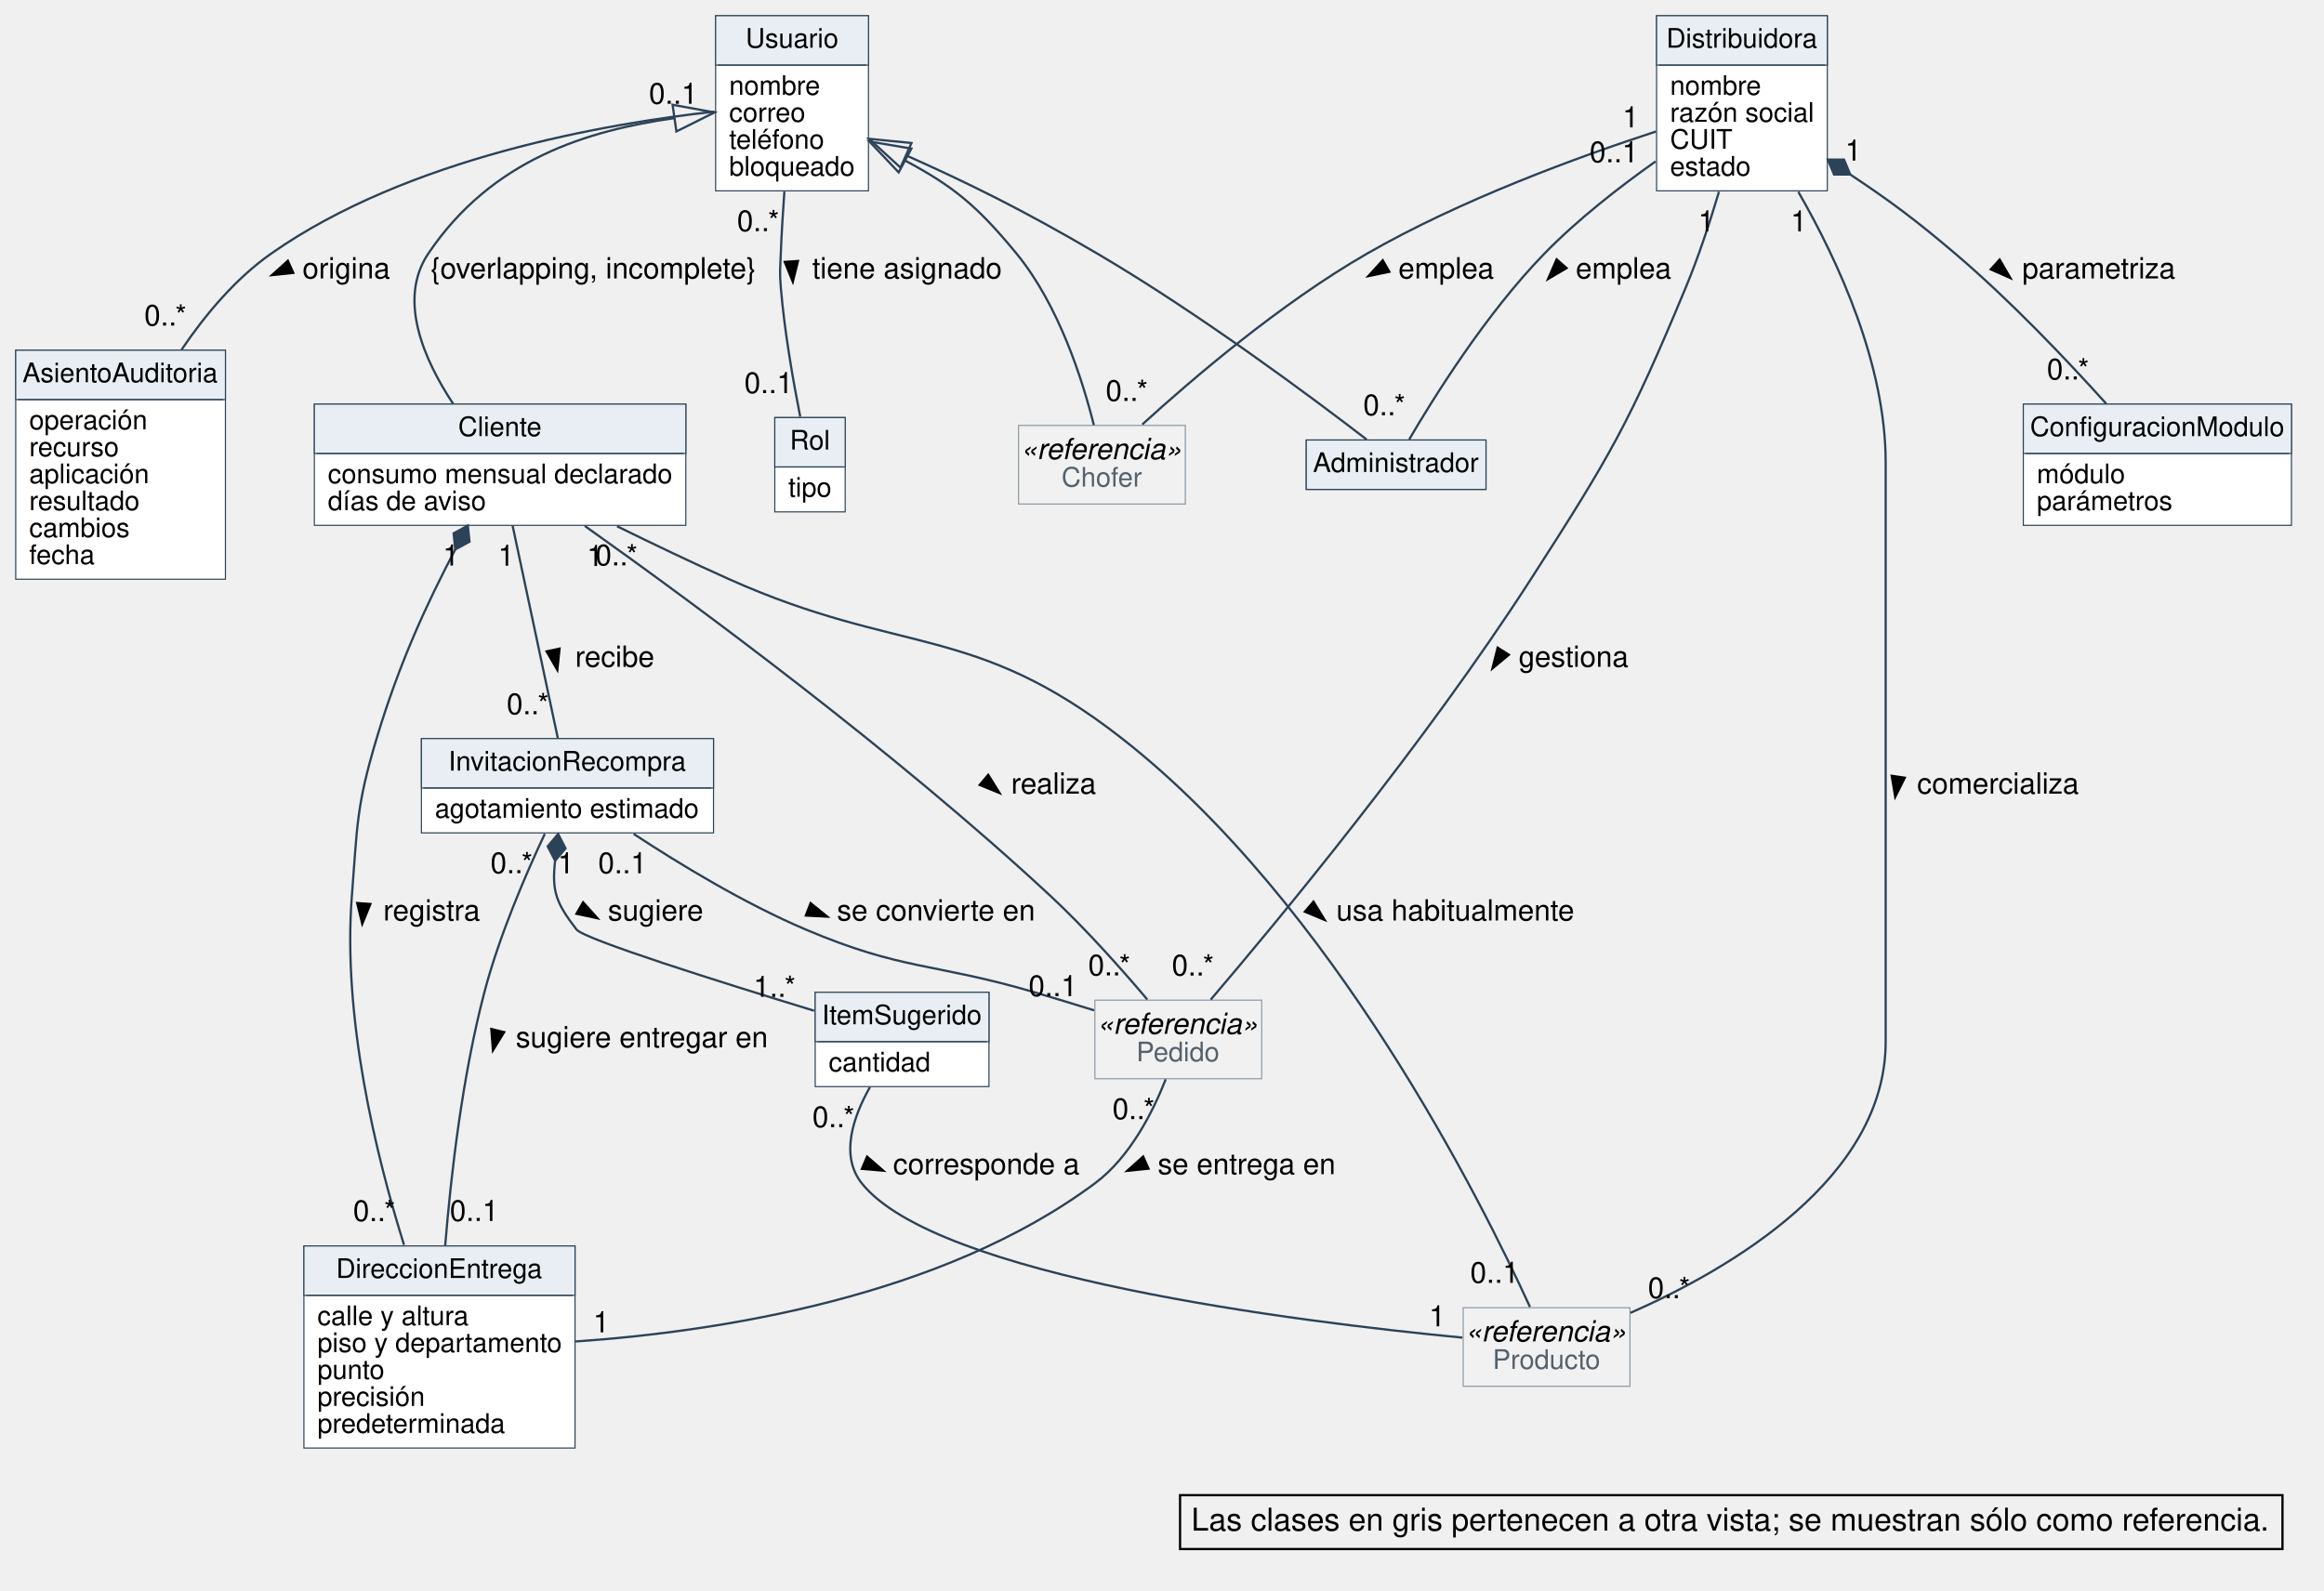
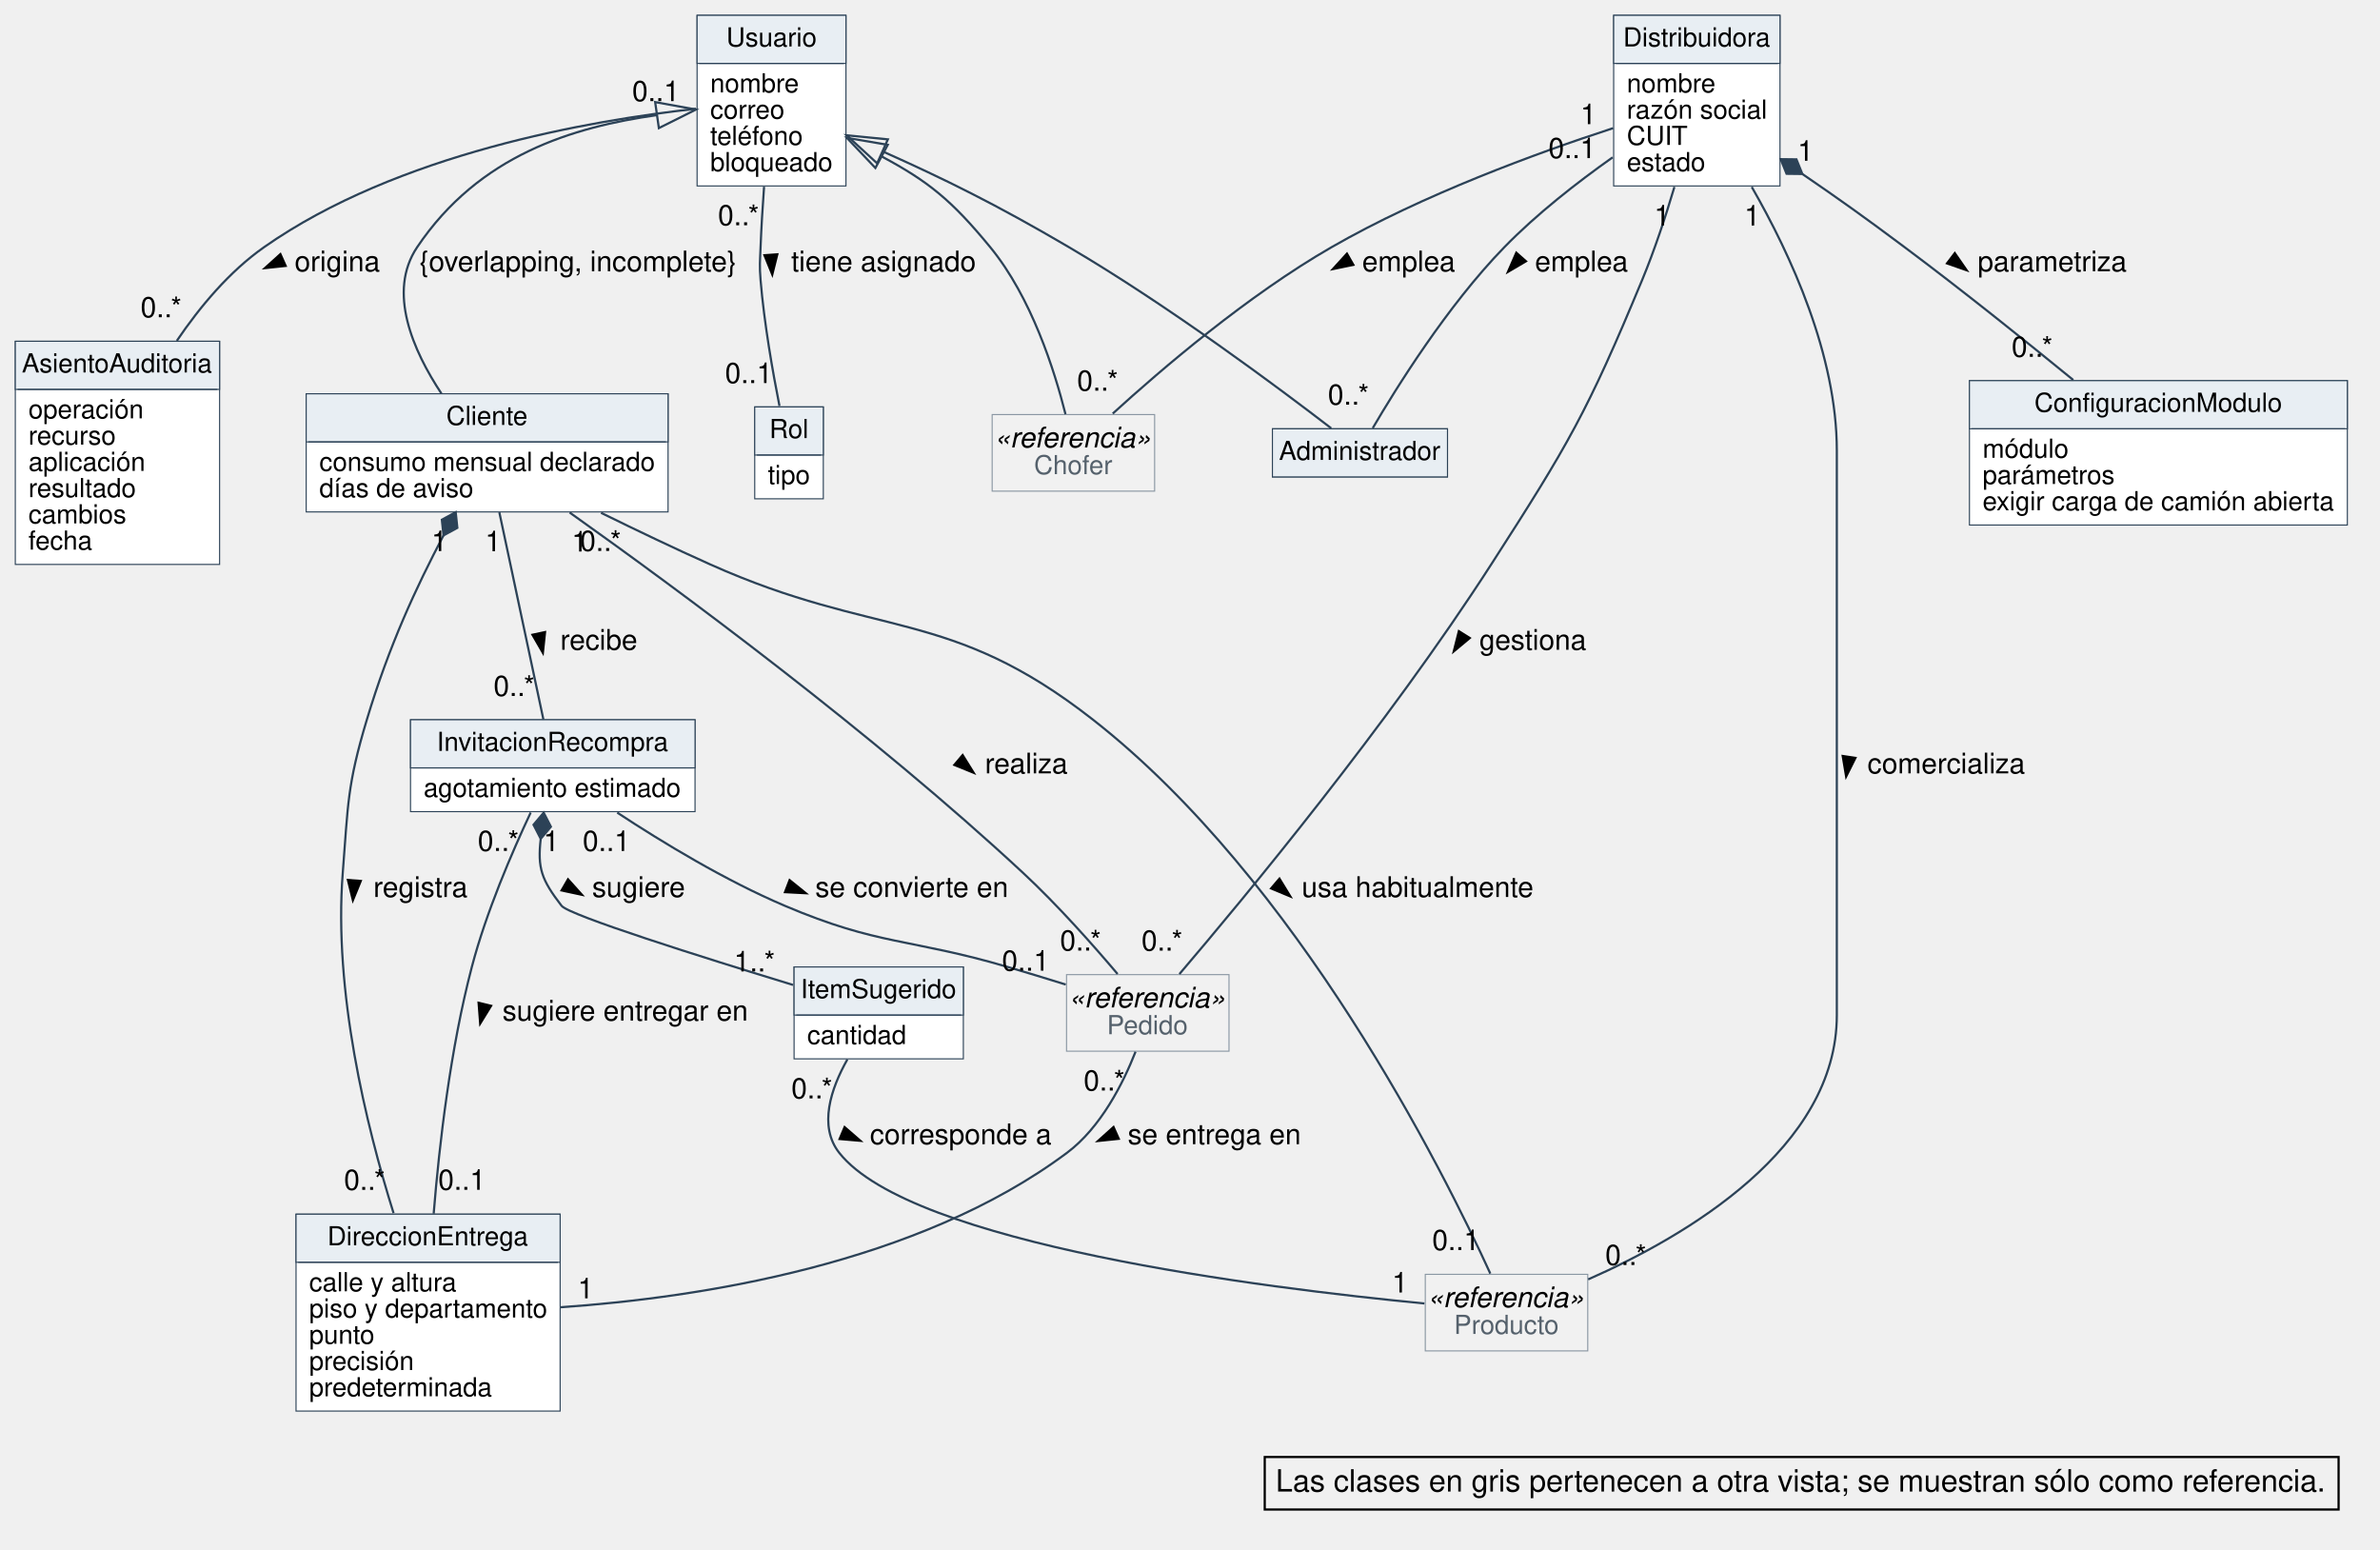
- <svg xmlns="http://www.w3.org/2000/svg" version="1.1" data-diagram-type="CLASS" style="width:1617px;height:1107px;background:#FFFFFF;" width="1617.188px" height="1107.813px" viewBox="0 0 1617 1107" zoomAndPan="magnify" preserveAspectRatio="none" contentStyleType="text/css">
+ <svg xmlns="http://www.w3.org/2000/svg" version="1.1" data-diagram-type="CLASS" style="width:1700px;height:1107px;background:#FFFFFF;" width="1700px" height="1107.813px" viewBox="0 0 1700 1107" zoomAndPan="magnify" preserveAspectRatio="none" contentStyleType="text/css">
  <defs />
  <g font-family="sans-serif" lengthAdjust="spacing">
    <g class="entity" data-qualified-name="Distribuidora" id="ent0001" data-source-line="37">
      <rect x="1152.625" y="10.938" width="118.799" height="121.875" fill="#FFF" style="stroke:#2C4257;stroke-width:0.781;" />
      <rect x="1152.625" y="10.938" width="118.799" height="34.375" fill="#E8EEF3" style="stroke:#2C4257;stroke-width:0.781;" />
      <text x="1159.4" y="33.188" fill="#000" font-size="18.75" textLength="105.249" font-family="Helvetica">Distribuidora</text>
      <line x1="1154.188" y1="45.313" x2="1269.861" y2="45.313" style="stroke:#2C4257;stroke-width:0.781;" />
      <text x="1162" y="66" fill="#000" font-size="18.75" textLength="63.574" font-family="Helvetica">nombre</text>
      <text x="1162" y="84.75" fill="#000" font-size="18.75" textLength="100.049" font-family="Helvetica">razón social</text>
      <text x="1162" y="103.5" fill="#000" font-size="18.75" textLength="43.744" font-family="Helvetica">CUIT</text>
      <text x="1162" y="122.25" fill="#000" font-size="18.75" textLength="56.296" font-family="Helvetica">estado</text>
    </g>
    <g class="entity" data-qualified-name="Usuario" id="ent0002" data-source-line="43">
      <rect x="497.922" y="10.938" width="106.339" height="121.875" fill="#FFF" style="stroke:#2C4257;stroke-width:0.781;" />
      <rect x="497.922" y="10.938" width="106.339" height="34.375" fill="#E8EEF3" style="stroke:#2C4257;stroke-width:0.781;" />
      <text x="518.787" y="33.188" fill="#000" font-size="18.75" textLength="64.609" font-family="Helvetica">Usuario</text>
      <line x1="499.484" y1="45.313" x2="602.698" y2="45.313" style="stroke:#2C4257;stroke-width:0.781;" />
      <text x="507.297" y="66" fill="#000" font-size="18.75" textLength="63.574" font-family="Helvetica">nombre</text>
      <text x="507.297" y="84.75" fill="#000" font-size="18.75" textLength="53.146" font-family="Helvetica">correo</text>
      <text x="507.297" y="103.5" fill="#000" font-size="18.75" textLength="66.724" font-family="Helvetica">teléfono</text>
      <text x="507.297" y="122.25" fill="#000" font-size="18.75" textLength="87.589" font-family="Helvetica">bloqueado</text>
    </g>
    <g class="entity" data-qualified-name="Rol" id="ent0003" data-source-line="49">
      <rect x="539.094" y="290.625" width="48.981" height="65.625" fill="#FFF" style="stroke:#2C4257;stroke-width:0.781;" />
      <rect x="539.094" y="290.625" width="48.981" height="34.375" fill="#E8EEF3" style="stroke:#2C4257;stroke-width:0.781;" />
      <text x="549.517" y="312.875" fill="#000" font-size="18.75" textLength="28.134" font-family="Helvetica">Rol</text>
      <line x1="540.656" y1="325" x2="586.512" y2="325" style="stroke:#2C4257;stroke-width:0.781;" />
      <text x="548.469" y="345.688" fill="#000" font-size="18.75" textLength="30.231" font-family="Helvetica">tipo</text>
    </g>
    <g class="entity" data-qualified-name="Administrador" id="ent0004" data-source-line="52">
      <rect x="908.875" y="306.25" width="125.043" height="34.375" fill="#FFF" style="stroke:#2C4257;stroke-width:0.781;" />
      <rect x="908.875" y="306.25" width="125.043" height="34.375" fill="#E8EEF3" style="stroke:#2C4257;stroke-width:0.781;" />
      <text x="913.562" y="328.5" fill="#000" font-size="18.75" textLength="115.668" font-family="Helvetica">Administrador</text>
    </g>
    <g class="entity" data-qualified-name="ConfiguracionModulo" id="ent0005" data-source-line="53">
-       <rect x="1407.797" y="281.25" width="186.566" height="84.375" fill="#FFF" style="stroke:#2C4257;stroke-width:0.781;" />
-       <rect x="1407.797" y="281.25" width="186.566" height="34.375" fill="#E8EEF3" style="stroke:#2C4257;stroke-width:0.781;" />
-       <text x="1412.484" y="303.5" fill="#000" font-size="18.75" textLength="177.191" font-family="Helvetica">ConfiguracionModulo</text>
-       <line x1="1409.359" y1="315.625" x2="1592.801" y2="315.625" style="stroke:#2C4257;stroke-width:0.781;" />
-       <text x="1417.172" y="336.313" fill="#000" font-size="18.75" textLength="61.496" font-family="Helvetica">módulo</text>
-       <text x="1417.172" y="355.063" fill="#000" font-size="18.75" textLength="94.83" font-family="Helvetica">parámetros</text>
-     </g>
-     <g class="entity" data-qualified-name="AsientoAuditoria" id="ent0006" data-source-line="57">
+       <rect x="1406.75" y="271.875" width="269.925" height="103.125" fill="#FFF" style="stroke:#2C4257;stroke-width:0.781;" />
+       <rect x="1406.75" y="271.875" width="269.925" height="34.375" fill="#E8EEF3" style="stroke:#2C4257;stroke-width:0.781;" />
+       <text x="1453.117" y="294.125" fill="#000" font-size="18.75" textLength="177.191" font-family="Helvetica">ConfiguracionModulo</text>
+       <line x1="1408.313" y1="306.25" x2="1675.112" y2="306.25" style="stroke:#2C4257;stroke-width:0.781;" />
+       <text x="1416.125" y="326.938" fill="#000" font-size="18.75" textLength="61.496" font-family="Helvetica">módulo</text>
+       <text x="1416.125" y="345.688" fill="#000" font-size="18.75" textLength="94.83" font-family="Helvetica">parámetros</text>
+       <text x="1416.125" y="364.438" fill="#000" font-size="18.75" textLength="251.175" font-family="Helvetica">exigir carga de camión abierta</text>
+     </g>
+     <g class="entity" data-qualified-name="AsientoAuditoria" id="ent0006" data-source-line="58">
      <rect x="10.938" y="243.75" width="145.917" height="159.375" fill="#FFF" style="stroke:#2C4257;stroke-width:0.781;" />
      <rect x="10.938" y="243.75" width="145.917" height="34.375" fill="#E8EEF3" style="stroke:#2C4257;stroke-width:0.781;" />
      <text x="15.625" y="266" fill="#000" font-size="18.75" textLength="136.542" font-family="Helvetica">AsientoAuditoria</text>
      <line x1="12.5" y1="278.125" x2="155.292" y2="278.125" style="stroke:#2C4257;stroke-width:0.781;" />
      <text x="20.313" y="298.813" fill="#000" font-size="18.75" textLength="82.352" font-family="Helvetica">operación</text>
      <text x="20.313" y="317.563" fill="#000" font-size="18.75" textLength="62.521" font-family="Helvetica">recurso</text>
      <text x="20.313" y="336.313" fill="#000" font-size="18.75" textLength="83.386" font-family="Helvetica">aplicación</text>
      <text x="20.313" y="355.063" fill="#000" font-size="18.75" textLength="77.133" font-family="Helvetica">resultado</text>
      <text x="20.313" y="373.813" fill="#000" font-size="18.75" textLength="69.818" font-family="Helvetica">cambios</text>
      <text x="20.313" y="392.563" fill="#000" font-size="18.75" textLength="45.868" font-family="Helvetica">fecha</text>
    </g>
-     <g class="entity" data-qualified-name="Cliente" id="ent0007" data-source-line="65">
+     <g class="entity" data-qualified-name="Cliente" id="ent0007" data-source-line="66">
      <rect x="218.719" y="281.25" width="258.472" height="84.375" fill="#FFF" style="stroke:#2C4257;stroke-width:0.781;" />
      <rect x="218.719" y="281.25" width="258.472" height="34.375" fill="#E8EEF3" style="stroke:#2C4257;stroke-width:0.781;" />
      <text x="318.772" y="303.5" fill="#000" font-size="18.75" textLength="58.365" font-family="Helvetica">Cliente</text>
      <line x1="220.281" y1="315.625" x2="475.628" y2="315.625" style="stroke:#2C4257;stroke-width:0.781;" />
      <text x="228.094" y="336.313" fill="#000" font-size="18.75" textLength="239.722" font-family="Helvetica">consumo mensual declarado</text>
      <text x="228.094" y="355.063" fill="#000" font-size="18.75" textLength="110.486" font-family="Helvetica">días de aviso</text>
    </g>
-     <g class="entity" data-qualified-name="DireccionEntrega" id="ent0008" data-source-line="69">
+     <g class="entity" data-qualified-name="DireccionEntrega" id="ent0008" data-source-line="70">
      <rect x="211.453" y="867.188" width="188.644" height="140.625" fill="#FFF" style="stroke:#2C4257;stroke-width:0.781;" />
      <rect x="211.453" y="867.188" width="188.644" height="34.375" fill="#E8EEF3" style="stroke:#2C4257;stroke-width:0.781;" />
      <text x="233.865" y="889.438" fill="#000" font-size="18.75" textLength="143.82" font-family="Helvetica">DireccionEntrega</text>
      <line x1="213.016" y1="901.563" x2="398.535" y2="901.563" style="stroke:#2C4257;stroke-width:0.781;" />
      <text x="220.828" y="922.25" fill="#000" font-size="18.75" textLength="105.258" font-family="Helvetica">calle y altura</text>
      <text x="220.828" y="941" fill="#000" font-size="18.75" textLength="169.894" font-family="Helvetica">piso y departamento</text>
      <text x="220.828" y="959.75" fill="#000" font-size="18.75" textLength="46.921" font-family="Helvetica">punto</text>
      <text x="220.828" y="978.5" fill="#000" font-size="18.75" textLength="75.037" font-family="Helvetica">precisión</text>
      <text x="220.828" y="997.25" fill="#000" font-size="18.75" textLength="131.332" font-family="Helvetica">predeterminada</text>
    </g>
-     <g class="entity" data-qualified-name="InvitacionRecompra" id="ent0009" data-source-line="76">
+     <g class="entity" data-qualified-name="InvitacionRecompra" id="ent0009" data-source-line="77">
      <rect x="293.219" y="514.063" width="203.238" height="65.625" fill="#FFF" style="stroke:#2C4257;stroke-width:0.781;" />
      <rect x="293.219" y="514.063" width="203.238" height="34.375" fill="#E8EEF3" style="stroke:#2C4257;stroke-width:0.781;" />
      <text x="311.987" y="536.313" fill="#000" font-size="18.75" textLength="165.701" font-family="Helvetica">InvitacionRecompra</text>
      <line x1="294.781" y1="548.438" x2="494.894" y2="548.438" style="stroke:#2C4257;stroke-width:0.781;" />
      <text x="302.594" y="569.125" fill="#000" font-size="18.75" textLength="184.488" font-family="Helvetica">agotamiento estimado</text>
    </g>
-     <g class="entity" data-qualified-name="ItemSugerido" id="ent0010" data-source-line="79">
+     <g class="entity" data-qualified-name="ItemSugerido" id="ent0010" data-source-line="80">
      <rect x="567.203" y="690.625" width="120.895" height="65.625" fill="#FFF" style="stroke:#2C4257;stroke-width:0.781;" />
      <rect x="567.203" y="690.625" width="120.895" height="34.375" fill="#E8EEF3" style="stroke:#2C4257;stroke-width:0.781;" />
      <text x="571.891" y="712.875" fill="#000" font-size="18.75" textLength="111.52" font-family="Helvetica">ItemSugerido</text>
      <line x1="568.766" y1="725" x2="686.536" y2="725" style="stroke:#2C4257;stroke-width:0.781;" />
      <text x="576.578" y="745.688" fill="#000" font-size="18.75" textLength="70.889" font-family="Helvetica">cantidad</text>
    </g>
-     <g class="entity" data-qualified-name="Chofer" id="ent0011" data-source-line="82">
+     <g class="entity" data-qualified-name="Chofer" id="ent0011" data-source-line="83">
      <rect x="708.688" y="296.094" width="116.044" height="54.688" fill="#F1F1F1" style="stroke:#8A97A3;stroke-width:0.781;" />
      <text x="710.25" y="319.547" fill="#000" font-size="20.313" textLength="112.919" font-style="italic" font-family="Helvetica">«referencia»</text>
      <text x="738.571" y="338.657" fill="#55616C" font-size="18.75" textLength="56.277" font-family="Helvetica">Chofer</text>
    </g>
-     <g class="entity" data-qualified-name="Producto" id="ent0012" data-source-line="83">
+     <g class="entity" data-qualified-name="Producto" id="ent0012" data-source-line="84">
      <rect x="1018.062" y="910.156" width="116.044" height="54.688" fill="#F1F1F1" style="stroke:#8A97A3;stroke-width:0.781;" />
      <text x="1019.625" y="933.61" fill="#000" font-size="20.313" textLength="112.919" font-style="italic" font-family="Helvetica">«referencia»</text>
      <text x="1038.562" y="952.719" fill="#55616C" font-size="18.75" textLength="75.046" font-family="Helvetica">Producto</text>
    </g>
-     <g class="entity" data-qualified-name="Pedido" id="ent0013" data-source-line="84">
+     <g class="entity" data-qualified-name="Pedido" id="ent0013" data-source-line="85">
      <rect x="761.813" y="696.094" width="116.044" height="54.688" fill="#F1F1F1" style="stroke:#8A97A3;stroke-width:0.781;" />
      <text x="763.375" y="719.547" fill="#000" font-size="20.313" textLength="112.919" font-style="italic" font-family="Helvetica">«referencia»</text>
      <text x="790.643" y="738.657" fill="#55616C" font-size="18.75" textLength="58.383" font-family="Helvetica">Pedido</text>
    </g>
-     <g class="link" data-entity-1="ent0002" data-entity-2="ent0007" id="lnk14" data-source-line="86" data-link-type="extension">
-       <path d="M469.297,82.205 C409.141,90.783 342.313,110.609 297.953,176.563 C276.516,208.437 295.016,250.437 315.313,281.078" style="stroke:#2C4257;stroke-width:1.563;" fill="none" id="Usuario-backto-Cliente" codeLine="86" />
+     <g class="link" data-entity-1="ent0002" data-entity-2="ent0007" id="lnk14" data-source-line="87" data-link-type="extension">
+       <path d="M469.297,82.205 C409.141,90.783 342.313,110.609 297.953,176.563 C276.516,208.437 295.016,250.437 315.313,281.078" style="stroke:#2C4257;stroke-width:1.563;" fill="none" id="Usuario-backto-Cliente" codeLine="87" />
      <polygon points="497.141,78.234,467.974,72.924,470.621,91.486,497.141,78.234" fill="none" style="stroke:#2C4257;stroke-width:1.563;stroke-linejoin:miter;stroke-miterlimit:10;" />
      <text x="299.516" y="193.766" fill="#000" font-size="20.313" textLength="228.109" font-family="Helvetica">{overlapping, incomplete}</text>
    </g>
-     <g class="link" data-entity-1="ent0002" data-entity-2="ent0011" id="lnk15" data-source-line="87" data-link-type="extension">
-       <path d="M629.697,111.707 C662.978,129.488 679.688,142.906 707.328,176.563 C736.734,212.359 753.281,264.703 761.063,295.813" style="stroke:#2C4257;stroke-width:1.563;" fill="none" id="Usuario-backto-Chofer" codeLine="87" />
+     <g class="link" data-entity-1="ent0002" data-entity-2="ent0011" id="lnk15" data-source-line="88" data-link-type="extension">
+       <path d="M629.697,111.707 C662.978,129.488 679.688,142.906 707.328,176.563 C736.734,212.359 753.281,264.703 761.063,295.813" style="stroke:#2C4257;stroke-width:1.563;" fill="none" id="Usuario-backto-Chofer" codeLine="88" />
      <polygon points="604.891,98.453,625.279,119.975,634.115,103.438,604.891,98.453" fill="none" style="stroke:#2C4257;stroke-width:1.563;stroke-linejoin:miter;stroke-miterlimit:10;" />
    </g>
-     <g class="link" data-entity-1="ent0002" data-entity-2="ent0004" id="lnk16" data-source-line="88" data-link-type="extension">
-       <path d="M630.363,108.089 C674.082,127.636 711.25,145.828 763.578,176.563 C835.328,218.703 914.406,277.828 950.891,305.891" style="stroke:#2C4257;stroke-width:1.563;" fill="none" id="Usuario-backto-Administrador" codeLine="88" />
+     <g class="link" data-entity-1="ent0002" data-entity-2="ent0004" id="lnk16" data-source-line="89" data-link-type="extension">
+       <path d="M630.363,108.089 C674.082,127.636 711.25,145.828 763.578,176.563 C835.328,218.703 914.406,277.828 950.891,305.891" style="stroke:#2C4257;stroke-width:1.563;" fill="none" id="Usuario-backto-Administrador" codeLine="89" />
      <polygon points="604.688,96.609,626.536,116.648,634.19,99.531,604.688,96.609" fill="none" style="stroke:#2C4257;stroke-width:1.563;stroke-linejoin:miter;stroke-miterlimit:10;" />
    </g>
-     <g class="link" data-entity-1="ent0002" data-entity-2="ent0003" id="lnk17" data-source-line="90" data-link-type="association">
-       <path d="M545.766,133.375 C544.734,147.531 543.797,162.562 543.266,176.563 C542.875,186.969 542.406,189.625 543.266,200 C545.813,230.781 551.922,265.5 556.781,289.984" style="stroke:#2C4257;stroke-width:1.563;" fill="none" id="Usuario-Rol" codeLine="90" />
+     <g class="link" data-entity-1="ent0002" data-entity-2="ent0003" id="lnk17" data-source-line="91" data-link-type="association">
+       <path d="M545.766,133.375 C544.734,147.531 543.797,162.562 543.266,176.563 C542.875,186.969 542.406,189.625 543.266,200 C545.813,230.781 551.922,265.5 556.781,289.984" style="stroke:#2C4257;stroke-width:1.563;" fill="none" id="Usuario-Rol" codeLine="91" />
      <polygon points="551.626,196.074,555.215,181.654,546.054,182.299,551.626,196.074" fill="#000" style="stroke:#000;stroke-width:1.563;stroke-linejoin:miter;stroke-miterlimit:10;" />
      <text x="565.141" y="193.766" fill="#000" font-size="20.313" textLength="132.14" font-family="Helvetica">tiene asignado</text>
      <text x="512.804" y="160.884" fill="#000" font-size="20.313" textLength="30.489" font-family="Helvetica">0..*</text>
      <text x="517.875" y="273.593" fill="#000" font-size="20.313" textLength="33.881" font-family="Helvetica">0..1</text>
    </g>
-     <g class="link" data-entity-1="ent0001" data-entity-2="ent0011" id="lnk18" data-source-line="91" data-link-type="association">
-       <path d="M1152.25,91.516 C1097.859,109.25 1016.328,139.047 951.078,176.563 C891.016,211.109 829.422,263.844 794.813,295.391" style="stroke:#2C4257;stroke-width:1.563;" fill="none" id="Distribuidora-Chofer" codeLine="91" />
+     <g class="link" data-entity-1="ent0001" data-entity-2="ent0011" id="lnk18" data-source-line="92" data-link-type="association">
+       <path d="M1152.25,91.516 C1097.859,109.25 1016.328,139.047 951.078,176.563 C891.016,211.109 829.422,263.844 794.813,295.391" style="stroke:#2C4257;stroke-width:1.563;" fill="none" id="Distribuidora-Chofer" codeLine="92" />
      <polygon points="952.104,192.152,966.656,189.139,962.106,181.161,952.104,192.152" fill="#000" style="stroke:#000;stroke-width:1.563;stroke-linejoin:miter;stroke-miterlimit:10;" />
      <text x="972.953" y="193.766" fill="#000" font-size="20.313" textLength="66.621" font-family="Helvetica">emplea</text>
      <text x="1128.91" y="88.652" fill="#000" font-size="20.313" font-family="Helvetica">1</text>
      <text x="769.308" y="279.019" fill="#000" font-size="20.313" textLength="30.489" font-family="Helvetica">0..*</text>
    </g>
-     <g class="link" data-entity-1="ent0001" data-entity-2="ent0004" id="lnk19" data-source-line="92" data-link-type="association">
-       <path d="M1151.891,112.375 C1126.547,130.297 1097.625,152.828 1074.516,176.563 C1033.719,218.453 996.953,277.688 980.5,305.828" style="stroke:#2C4257;stroke-width:1.563;" fill="none" id="Distribuidora-Administrador" codeLine="92" />
+     <g class="link" data-entity-1="ent0001" data-entity-2="ent0004" id="lnk19" data-source-line="93" data-link-type="association">
+       <path d="M1151.891,112.375 C1126.547,130.297 1097.625,152.828 1074.516,176.563 C1033.719,218.453 996.953,277.688 980.5,305.828" style="stroke:#2C4257;stroke-width:1.563;" fill="none" id="Distribuidora-Administrador" codeLine="93" />
      <polygon points="1077.147,194.129,1089.957,186.596,1083.082,180.505,1077.147,194.129" fill="#000" style="stroke:#000;stroke-width:1.563;stroke-linejoin:miter;stroke-miterlimit:10;" />
      <text x="1096.391" y="193.766" fill="#000" font-size="20.313" textLength="66.621" font-family="Helvetica">emplea</text>
      <text x="1106.015" y="112.919" fill="#000" font-size="20.313" textLength="33.881" font-family="Helvetica">0..1</text>
      <text x="948.476" y="289.009" fill="#000" font-size="20.313" textLength="30.489" font-family="Helvetica">0..*</text>
    </g>
-     <g class="link" data-entity-1="ent0001" data-entity-2="ent0012" id="lnk20" data-source-line="93" data-link-type="association">
-       <path d="M1251.25,133.531 C1279.266,182.25 1312.016,253.766 1312.016,321.875 C1312.016,321.875 1312.016,321.875 1312.016,725 C1312.016,820.047 1204.266,882.969 1134.406,913.766" style="stroke:#2C4257;stroke-width:1.563;" fill="none" id="Distribuidora-Producto" codeLine="93" />
+     <g class="link" data-entity-1="ent0001" data-entity-2="ent0012" id="lnk20" data-source-line="94" data-link-type="association">
+       <path d="M1251.25,133.531 C1279.266,182.25 1312.016,253.766 1312.016,321.875 C1312.016,321.875 1312.016,321.875 1312.016,725 C1312.016,820.047 1204.266,882.969 1134.406,913.766" style="stroke:#2C4257;stroke-width:1.563;" fill="none" id="Distribuidora-Producto" codeLine="94" />
      <polygon points="1318.671,554.601,1325.306,541.304,1316.223,539.944,1318.671,554.601" fill="#000" style="stroke:#000;stroke-width:1.563;stroke-linejoin:miter;stroke-miterlimit:10;" />
      <text x="1333.891" y="552.36" fill="#000" font-size="20.313" textLength="112.879" font-family="Helvetica">comercializa</text>
      <text x="1245.933" y="161.066" fill="#000" font-size="20.313" font-family="Helvetica">1</text>
      <text x="1146.591" y="903.481" fill="#000" font-size="20.313" textLength="30.489" font-family="Helvetica">0..*</text>
    </g>
-     <g class="link" data-entity-1="ent0001" data-entity-2="ent0013" id="lnk21" data-source-line="94" data-link-type="association">
-       <path d="M1196.016,133.5 C1189.672,154.813 1181.781,178.766 1172.953,200 C1133.75,294.391 1120.469,317.188 1065.141,403.125 C991.438,517.625 887.688,642.641 842.422,695.703" style="stroke:#2C4257;stroke-width:1.563;" fill="none" id="Distribuidora-Pedido" codeLine="94" />
+     <g class="link" data-entity-1="ent0001" data-entity-2="ent0013" id="lnk21" data-source-line="95" data-link-type="association">
+       <path d="M1196.016,133.5 C1189.672,154.813 1181.781,178.766 1172.953,200 C1133.75,294.391 1120.469,317.188 1065.141,403.125 C991.438,517.625 887.688,642.641 842.422,695.703" style="stroke:#2C4257;stroke-width:1.563;" fill="none" id="Distribuidora-Pedido" codeLine="95" />
      <polygon points="1038.419,465.207,1049.83,455.688,1042.056,450.799,1038.419,465.207" fill="#000" style="stroke:#000;stroke-width:1.563;stroke-linejoin:miter;stroke-miterlimit:10;" />
      <text x="1056.641" y="464.079" fill="#000" font-size="20.313" textLength="76.797" font-family="Helvetica">gestiona</text>
      <text x="1181.551" y="161.03" fill="#000" font-size="20.313" font-family="Helvetica">1</text>
      <text x="815.33" y="678.954" fill="#000" font-size="20.313" textLength="30.489" font-family="Helvetica">0..*</text>
    </g>
-     <g class="link" data-entity-1="ent0001" data-entity-2="ent0005" id="lnk22" data-source-line="95" data-link-type="composition">
-       <path d="M1287.38,121.459 C1315.255,139.99 1332.719,152.984 1360.453,176.563 C1398.703,209.078 1438.109,250.609 1465.438,280.938" style="stroke:#2C4257;stroke-width:1.563;" fill="none" id="Distribuidora-backto-ConfiguracionModulo" codeLine="95" />
-       <polygon points="1271.766,111.078,1276.113,121.473,1287.38,121.459,1283.033,111.064,1271.766,111.078" fill="#2C4257" style="stroke:#2C4257;stroke-width:1.563;stroke-linejoin:miter;stroke-miterlimit:10;" />
-       <polygon points="1398.773,193.494,1391.309,180.644,1385.181,187.485,1398.773,193.494" fill="#000" style="stroke:#000;stroke-width:1.563;stroke-linejoin:miter;stroke-miterlimit:10;" />
-       <text x="1407.016" y="193.766" fill="#000" font-size="20.313" textLength="107.246" font-family="Helvetica">parametriza</text>
-       <text x="1283.822" y="111.762" fill="#000" font-size="20.313" font-family="Helvetica">1</text>
-       <text x="1424.168" y="264.089" fill="#000" font-size="20.313" textLength="30.489" font-family="Helvetica">0..*</text>
-     </g>
-     <g class="link" data-entity-1="ent0002" data-entity-2="ent0006" id="lnk23" data-source-line="96" data-link-type="association">
-       <path d="M497.188,77.688 C421.938,85.938 283.922,109.672 188.578,176.563 C163.891,193.891 142.891,218.938 126.313,243.391" style="stroke:#2C4257;stroke-width:1.563;" fill="none" id="Usuario-AsientoAuditoria" codeLine="96" />
+     <g class="link" data-entity-1="ent0001" data-entity-2="ent0005" id="lnk22" data-source-line="96" data-link-type="composition">
+       <path d="M1287.384,124.256 C1314.712,142.943 1331.797,155.156 1360.453,176.563 C1401.328,207.094 1446.078,242.938 1480.875,271.375" style="stroke:#2C4257;stroke-width:1.563;" fill="none" id="Distribuidora-backto-ConfiguracionModulo" codeLine="96" />
+       <polygon points="1271.906,113.672,1276.117,124.123,1287.384,124.256,1283.173,113.805,1271.906,113.672" fill="#2C4257" style="stroke:#2C4257;stroke-width:1.563;stroke-linejoin:miter;stroke-miterlimit:10;" />
+       <polygon points="1404.75,193.01,1396.279,180.8,1390.721,188.111,1404.75,193.01" fill="#000" style="stroke:#000;stroke-width:1.563;stroke-linejoin:miter;stroke-miterlimit:10;" />
+       <text x="1412.594" y="193.766" fill="#000" font-size="20.313" textLength="107.246" font-family="Helvetica">parametriza</text>
+       <text x="1283.988" y="114.834" fill="#000" font-size="20.313" font-family="Helvetica">1</text>
+       <text x="1436.837" y="254.843" fill="#000" font-size="20.313" textLength="30.489" font-family="Helvetica">0..*</text>
+     </g>
+     <g class="link" data-entity-1="ent0002" data-entity-2="ent0006" id="lnk23" data-source-line="97" data-link-type="association">
+       <path d="M497.188,77.688 C421.938,85.938 283.922,109.672 188.578,176.563 C163.891,193.891 142.891,218.938 126.313,243.391" style="stroke:#2C4257;stroke-width:1.563;" fill="none" id="Usuario-AsientoAuditoria" codeLine="97" />
      <polygon points="189.258,191.468,204.035,189.896,200.288,181.51,189.258,191.468" fill="#000" style="stroke:#000;stroke-width:1.563;stroke-linejoin:miter;stroke-miterlimit:10;" />
      <text x="210.453" y="193.766" fill="#000" font-size="20.313" textLength="60.977" font-family="Helvetica">origina</text>
      <text x="451.51" y="72.215" fill="#000" font-size="20.313" textLength="33.881" font-family="Helvetica">0..1</text>
      <text x="100.384" y="226.598" fill="#000" font-size="20.313" textLength="30.489" font-family="Helvetica">0..*</text>
    </g>
-     <g class="link" data-entity-1="ent0007" data-entity-2="ent0008" id="lnk24" data-source-line="97" data-link-type="composition">
-       <path d="M316.784,382.398 C297.112,419.867 277.969,460.875 262.016,514.063 C247.891,561.203 248.672,574.375 244.828,623.438 C238.234,708.031 261.453,803.531 281.109,866.438" style="stroke:#2C4257;stroke-width:1.563;" fill="none" id="Cliente-backto-DireccionEntrega" codeLine="97" />
+     <g class="link" data-entity-1="ent0007" data-entity-2="ent0008" id="lnk24" data-source-line="98" data-link-type="composition">
+       <path d="M316.784,382.398 C297.112,419.867 277.969,460.875 262.016,514.063 C247.891,561.203 248.672,574.375 244.828,623.438 C238.234,708.031 261.453,803.531 281.109,866.438" style="stroke:#2C4257;stroke-width:1.563;" fill="none" id="Cliente-backto-DireccionEntrega" codeLine="98" />
      <polygon points="325.5,365.797,315.608,371.192,316.784,382.398,326.676,377.003,325.5,365.797" fill="#2C4257" style="stroke:#2C4257;stroke-width:1.563;stroke-linejoin:miter;stroke-miterlimit:10;" />
      <polygon points="252.066,642.948,257.685,629.19,248.526,628.515,252.066,642.948" fill="#000" style="stroke:#000;stroke-width:1.563;stroke-linejoin:miter;stroke-miterlimit:10;" />
      <text x="266.703" y="640.641" fill="#000" font-size="20.313" textLength="67.731" font-family="Helvetica">registra</text>
      <text x="308.147" y="393.582" fill="#000" font-size="20.313" font-family="Helvetica">1</text>
      <text x="245.678" y="849.837" fill="#000" font-size="20.313" textLength="30.489" font-family="Helvetica">0..*</text>
    </g>
-     <g class="link" data-entity-1="ent0007" data-entity-2="ent0013" id="lnk25" data-source-line="98" data-link-type="association">
-       <path d="M406.891,366.047 C484.312,421.031 623.047,523.328 730.766,623.438 C755.422,646.344 780.922,675.141 798.281,695.656" style="stroke:#2C4257;stroke-width:1.563;" fill="none" id="Cliente-Pedido" codeLine="98" />
+     <g class="link" data-entity-1="ent0007" data-entity-2="ent0013" id="lnk25" data-source-line="99" data-link-type="association">
+       <path d="M406.891,366.047 C484.312,421.031 623.047,523.328 730.766,623.438 C755.422,646.344 780.922,675.141 798.281,695.656" style="stroke:#2C4257;stroke-width:1.563;" fill="none" id="Cliente-Pedido" codeLine="99" />
      <polygon points="695.444,551.907,687.592,539.291,681.676,546.316,695.444,551.907" fill="#000" style="stroke:#000;stroke-width:1.563;stroke-linejoin:miter;stroke-miterlimit:10;" />
      <text x="703.531" y="552.36" fill="#000" font-size="20.313" textLength="59.837" font-family="Helvetica">realiza</text>
      <text x="408.359" y="393.89" fill="#000" font-size="20.313" font-family="Helvetica">1</text>
      <text x="757.12" y="678.892" fill="#000" font-size="20.313" textLength="30.489" font-family="Helvetica">0..*</text>
    </g>
-     <g class="link" data-entity-1="ent0007" data-entity-2="ent0009" id="lnk26" data-source-line="99" data-link-type="association">
-       <path d="M356.672,365.922 C365.766,408.734 379.875,475 388.141,513.875" style="stroke:#2C4257;stroke-width:1.563;" fill="none" id="Cliente-InvitacionRecompra" codeLine="99" />
+     <g class="link" data-entity-1="ent0007" data-entity-2="ent0009" id="lnk26" data-source-line="100" data-link-type="association">
+       <path d="M356.672,365.922 C365.766,408.734 379.875,475 388.141,513.875" style="stroke:#2C4257;stroke-width:1.563;" fill="none" id="Cliente-InvitacionRecompra" codeLine="100" />
      <polygon points="387.766,466.235,389.317,451.456,380.334,453.367,387.766,466.235" fill="#000" style="stroke:#000;stroke-width:1.563;stroke-linejoin:miter;stroke-miterlimit:10;" />
      <text x="400.203" y="464.079" fill="#000" font-size="20.313" textLength="55.324" font-family="Helvetica">recibe</text>
      <text x="346.527" y="393.736" fill="#000" font-size="20.313" font-family="Helvetica">1</text>
      <text x="352.507" y="497.066" fill="#000" font-size="20.313" textLength="30.489" font-family="Helvetica">0..*</text>
    </g>
-     <g class="link" data-entity-1="ent0007" data-entity-2="ent0012" id="lnk27" data-source-line="100" data-link-type="association">
-       <path d="M429.328,366.266 C454.203,378.5 481.734,391.672 507.328,403.125 C627.047,456.672 677.5,433.219 780.766,514.063 C927.547,628.969 1031.125,836.547 1064.516,909.625" style="stroke:#2C4257;stroke-width:1.563;" fill="none" id="Cliente-Producto" codeLine="100" />
+     <g class="link" data-entity-1="ent0007" data-entity-2="ent0012" id="lnk27" data-source-line="101" data-link-type="association">
+       <path d="M429.328,366.266 C454.203,378.5 481.734,391.672 507.328,403.125 C627.047,456.672 677.5,433.219 780.766,514.063 C927.547,628.969 1031.125,836.547 1064.516,909.625" style="stroke:#2C4257;stroke-width:1.563;" fill="none" id="Cliente-Producto" codeLine="101" />
      <polygon points="921.655,640.235,913.901,627.558,907.931,634.537,921.655,640.235" fill="#000" style="stroke:#000;stroke-width:1.563;stroke-linejoin:miter;stroke-miterlimit:10;" />
      <text x="929.781" y="640.641" fill="#000" font-size="20.313" textLength="166.001" font-family="Helvetica">usa habitualmente</text>
      <text x="414.282" y="393.497" fill="#000" font-size="20.313" textLength="30.489" font-family="Helvetica">0..*</text>
      <text x="1022.956" y="892.831" fill="#000" font-size="20.313" textLength="33.881" font-family="Helvetica">0..1</text>
    </g>
-     <g class="link" data-entity-1="ent0009" data-entity-2="ent0013" id="lnk28" data-source-line="101" data-link-type="association">
-       <path d="M440.891,580.391 C473.172,601.625 517.984,628.813 560.453,646.875 C628.047,675.625 649.344,669.938 719.828,690.625 C733.266,694.563 747.672,698.969 761.25,703.188" style="stroke:#2C4257;stroke-width:1.563;" fill="none" id="InvitacionRecompra-Pedido" codeLine="101" />
+     <g class="link" data-entity-1="ent0009" data-entity-2="ent0013" id="lnk28" data-source-line="102" data-link-type="association">
+       <path d="M440.891,580.391 C473.172,601.625 517.984,628.813 560.453,646.875 C628.047,675.625 649.344,669.938 719.828,690.625 C733.266,694.563 747.672,698.969 761.25,703.188" style="stroke:#2C4257;stroke-width:1.563;" fill="none" id="InvitacionRecompra-Pedido" codeLine="102" />
      <polygon points="575.561,637.952,564.007,628.606,560.72,637.182,575.561,637.952" fill="#000" style="stroke:#000;stroke-width:1.563;stroke-linejoin:miter;stroke-miterlimit:10;" />
      <text x="582.328" y="640.641" fill="#000" font-size="20.313" textLength="137.754" font-family="Helvetica">se convierte en</text>
      <text x="416.189" y="607.768" fill="#000" font-size="20.313" textLength="33.881" font-family="Helvetica">0..1</text>
      <text x="715.64" y="693.29" fill="#000" font-size="20.313" textLength="33.881" font-family="Helvetica">0..1</text>
    </g>
-     <g class="link" data-entity-1="ent0009" data-entity-2="ent0010" id="lnk29" data-source-line="102" data-link-type="composition">
-       <path d="M386.235,599.069 C383.86,620.053 386.75,628.297 401.078,646.875 C406.375,653.719 501.172,683.547 566.453,703.469" style="stroke:#2C4257;stroke-width:1.563;" fill="none" id="InvitacionRecompra-backto-ItemSugerido" codeLine="102" />
+     <g class="link" data-entity-1="ent0009" data-entity-2="ent0010" id="lnk29" data-source-line="103" data-link-type="composition">
+       <path d="M386.235,599.069 C383.86,620.053 386.75,628.297 401.078,646.875 C406.375,653.719 501.172,683.547 566.453,703.469" style="stroke:#2C4257;stroke-width:1.563;" fill="none" id="InvitacionRecompra-backto-ItemSugerido" codeLine="103" />
      <polygon points="388.344,580.438,381.079,589.05,386.235,599.069,393.5,590.456,388.344,580.438" fill="#2C4257" style="stroke:#2C4257;stroke-width:1.563;stroke-linejoin:miter;stroke-miterlimit:10;" />
      <polygon points="415.651,639.072,405.723,628.015,401.12,635.962,415.651,639.072" fill="#000" style="stroke:#000;stroke-width:1.563;stroke-linejoin:miter;stroke-miterlimit:10;" />
      <text x="422.953" y="640.641" fill="#000" font-size="20.313" textLength="66.621" font-family="Helvetica">sugiere</text>
      <text x="388.117" y="607.828" fill="#000" font-size="20.313" font-family="Helvetica">1</text>
      <text x="524.238" y="693.808" fill="#000" font-size="20.313" textLength="30.489" font-family="Helvetica">1..*</text>
    </g>
-     <g class="link" data-entity-1="ent0009" data-entity-2="ent0008" id="lnk30" data-source-line="103" data-link-type="association">
-       <path d="M379.047,580.375 C365.75,608.672 347.297,651.437 337.016,690.625 C321.719,748.969 313.797,817.172 309.766,866.828" style="stroke:#2C4257;stroke-width:1.563;" fill="none" id="InvitacionRecompra-DireccionEntrega" codeLine="103" />
+     <g class="link" data-entity-1="ent0009" data-entity-2="ent0008" id="lnk30" data-source-line="104" data-link-type="association">
+       <path d="M379.047,580.375 C365.75,608.672 347.297,651.437 337.016,690.625 C321.719,748.969 313.797,817.172 309.766,866.828" style="stroke:#2C4257;stroke-width:1.563;" fill="none" id="InvitacionRecompra-DireccionEntrega" codeLine="104" />
      <polygon points="342.992,731.031,350.777,718.374,341.851,716.215,342.992,731.031" fill="#000" style="stroke:#000;stroke-width:1.563;stroke-linejoin:miter;stroke-miterlimit:10;" />
      <text x="358.891" y="728.922" fill="#000" font-size="20.313" textLength="176.157" font-family="Helvetica">sugiere entregar en</text>
      <text x="341.234" y="607.749" fill="#000" font-size="20.313" textLength="30.489" font-family="Helvetica">0..*</text>
      <text x="312.971" y="849.78" fill="#000" font-size="20.313" textLength="33.881" font-family="Helvetica">0..1</text>
    </g>
-     <g class="link" data-entity-1="ent0010" data-entity-2="ent0012" id="lnk31" data-source-line="104" data-link-type="association">
-       <path d="M605.266,756.656 C593.531,777.5 584.406,804.344 599.516,823.438 C651.094,888.594 901.828,919.844 1017.453,930.969" style="stroke:#2C4257;stroke-width:1.563;" fill="none" id="ItemSugerido-Producto" codeLine="104" />
+     <g class="link" data-entity-1="ent0010" data-entity-2="ent0012" id="lnk31" data-source-line="105" data-link-type="association">
+       <path d="M605.266,756.656 C593.531,777.5 584.406,804.344 599.516,823.438 C651.094,888.594 901.828,919.844 1017.453,930.969" style="stroke:#2C4257;stroke-width:1.563;" fill="none" id="ItemSugerido-Producto" codeLine="105" />
      <polygon points="614.524,814.762,603.295,805.028,599.718,813.486,614.524,814.762" fill="#000" style="stroke:#000;stroke-width:1.563;stroke-linejoin:miter;stroke-miterlimit:10;" />
      <text x="621.391" y="817.204" fill="#000" font-size="20.313" textLength="129.859" font-family="Helvetica">corresponde a</text>
      <text x="565.22" y="784.496" fill="#000" font-size="20.313" textLength="30.489" font-family="Helvetica">0..*</text>
      <text x="994.331" y="923.116" fill="#000" font-size="20.313" font-family="Helvetica">1</text>
    </g>
-     <g class="link" data-entity-1="ent0013" data-entity-2="ent0008" id="lnk32" data-source-line="105" data-link-type="association">
-       <path d="M811.094,751.172 C802.234,773.688 786.328,805.313 762.016,823.438 C655.422,902.938 499.594,926.813 400.453,933.656" style="stroke:#2C4257;stroke-width:1.563;" fill="none" id="Pedido-DireccionEntrega" codeLine="105" />
+     <g class="link" data-entity-1="ent0013" data-entity-2="ent0008" id="lnk32" data-source-line="106" data-link-type="association">
+       <path d="M811.094,751.172 C802.234,773.688 786.328,805.313 762.016,823.438 C655.422,902.938 499.594,926.813 400.453,933.656" style="stroke:#2C4257;stroke-width:1.563;" fill="none" id="Pedido-DireccionEntrega" codeLine="106" />
      <polygon points="784.329,814.891,799.109,813.348,795.38,804.956,784.329,814.891" fill="#000" style="stroke:#000;stroke-width:1.563;stroke-linejoin:miter;stroke-miterlimit:10;" />
      <text x="805.531" y="817.204" fill="#000" font-size="20.313" textLength="124.226" font-family="Helvetica">se entrega en</text>
      <text x="774.016" y="778.891" fill="#000" font-size="20.313" textLength="30.489" font-family="Helvetica">0..*</text>
      <text x="412.68" y="927.279" fill="#000" font-size="20.313" font-family="Helvetica">1</text>
    </g>
-     <g class="legend" data-source-line="107">
-       <rect x="821.069" y="1040.625" width="767.044" height="37.5" fill="none" style="stroke:#000;stroke-width:1.563;" />
-       <text x="828.881" y="1065.282" fill="#000" font-size="21.875" textLength="751.419" font-family="Helvetica">Las clases en gris pertenecen a otra vista; se muestran sólo como referencia.</text>
+     <g class="legend" data-source-line="108">
+       <rect x="903.381" y="1040.625" width="767.044" height="37.5" fill="none" style="stroke:#000;stroke-width:1.563;" />
+       <text x="911.193" y="1065.282" fill="#000" font-size="21.875" textLength="751.419" font-family="Helvetica">Las clases en gris pertenecen a otra vista; se muestran sólo como referencia.</text>
    </g>
  </g>
</svg>
